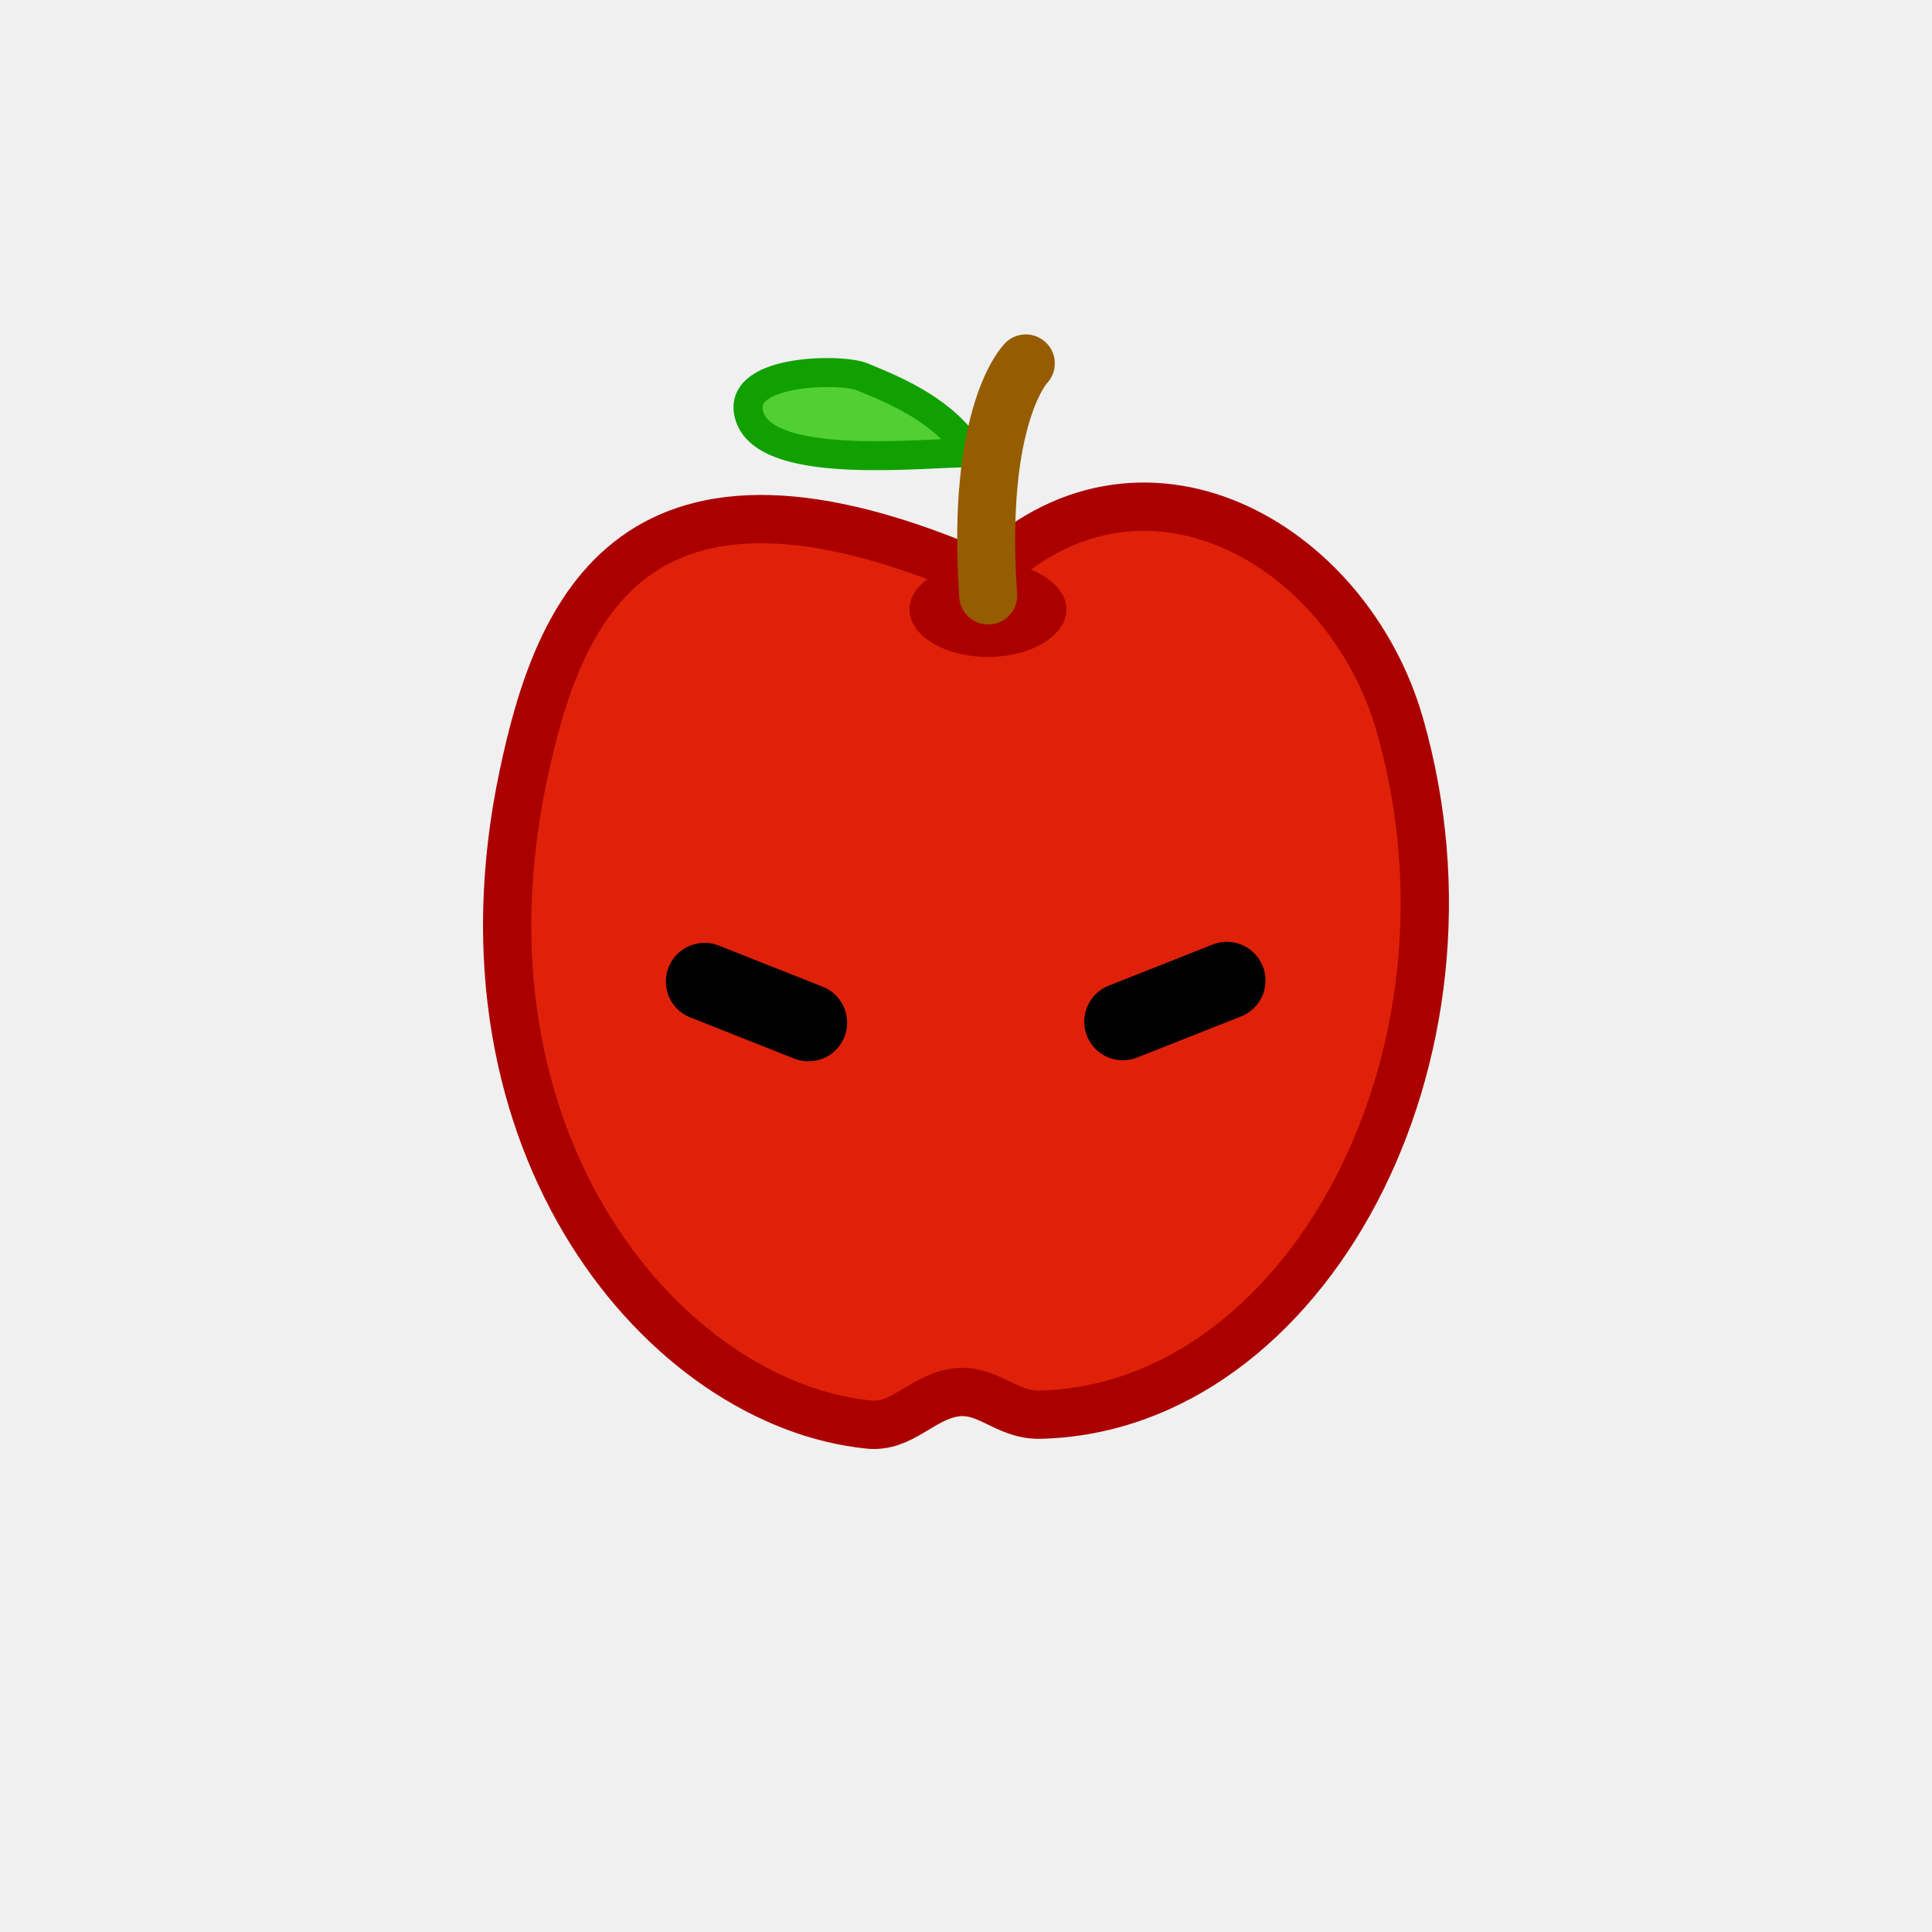
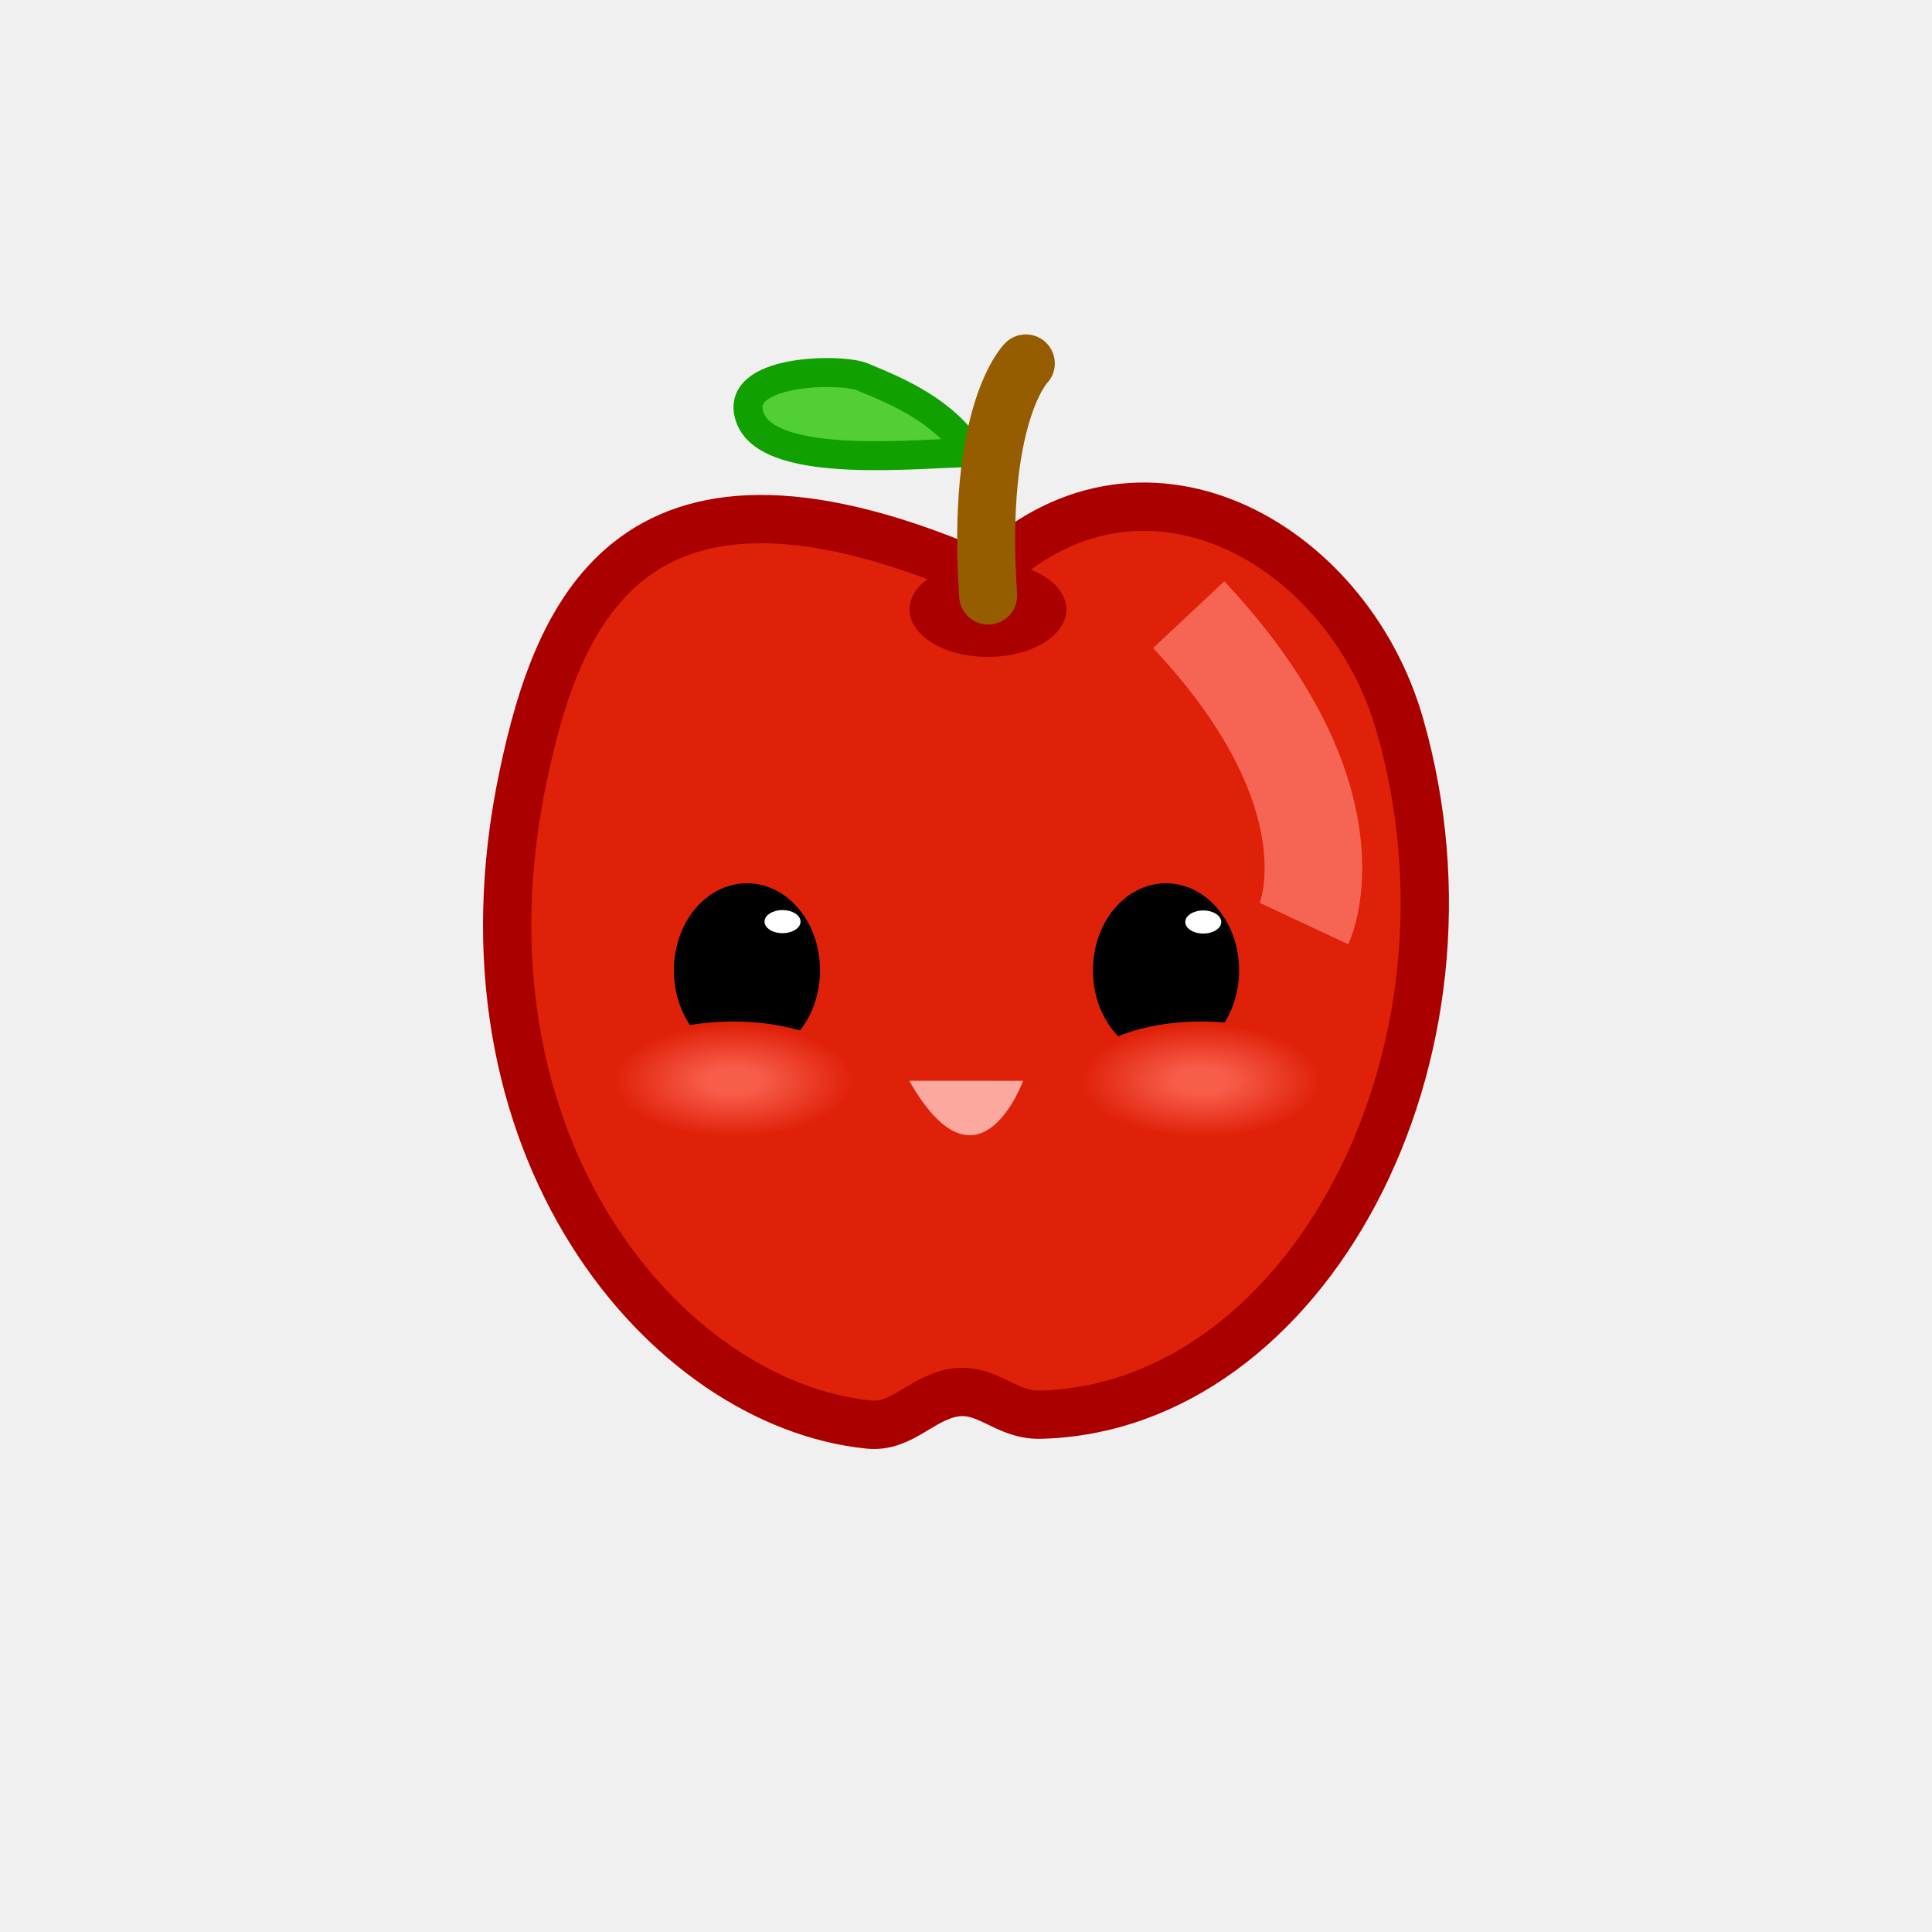
- <svg xmlns="http://www.w3.org/2000/svg" width="200" height="200" viewBox="0 0 200 200" version="1.1" id="svg8">
-   <defs id="defs2" />
+ <svg xmlns="http://www.w3.org/2000/svg" xmlns:xlink="http://www.w3.org/1999/xlink" width="200" height="200" viewBox="0 0 200 200" version="1.1" id="svg8">
+   <defs id="defs2">
+     <linearGradient id="linearGradient2">
+       <stop style="stop-color:#f85d4a;stop-opacity:1;" offset="0.215" id="stop1" />
+       <stop style="stop-color:#e0210a;stop-opacity:1;" offset="0.949" id="stop2" />
+     </linearGradient>
+     <linearGradient id="linearGradient6">
+       <stop style="stop-color:#f85d4a;stop-opacity:1;" offset="0.215" id="stop5" />
+       <stop style="stop-color:#e0210a;stop-opacity:1;" offset="0.946" id="stop6" />
+     </linearGradient>
+     <radialGradient xlink:href="#linearGradient2" id="radialGradient3-3" cx="19.607" cy="94.951" fx="19.607" fy="94.951" r="16.963" gradientTransform="matrix(0.7662338,0,0,0.3612417,109.3427,77.57263)" gradientUnits="userSpaceOnUse" />
+     <radialGradient xlink:href="#linearGradient6" id="radialGradient3-3-9" cx="19.607" cy="94.951" fx="19.607" fy="94.951" r="16.963" gradientTransform="matrix(0.7662338,0,0,0.3612417,60.8792,77.57264)" gradientUnits="userSpaceOnUse" />
+   </defs>
  <g id="layer1">
    <path style="fill:#e0210a;fill-opacity:1;stroke:#ab0000;stroke-width:5;stroke-linecap:butt;stroke-linejoin:miter;stroke-miterlimit:4;stroke-dasharray:none;stroke-opacity:1" d="m 102.032,59.727 c 15.891,-15.801 37.418,-3.643 42.855,15.24 9.929,34.487 -9.795,70.823 -37.214,71.478 -3.673,0.088 -5.523,-2.956 -9.12,-2.241 -3.262,0.649 -5.271,3.605 -8.599,3.269 C 68.966,145.356 46.104,118.594 54.156,80.35 57.761,63.231 65.501,43.624 102.032,59.727 Z" id="path2833" />
  </g>
  <g id="layer4">
    <path style="fill:#51cf33;stroke:#10a000;stroke-width:3;stroke-linecap:butt;stroke-linejoin:round;stroke-opacity:1;stroke-miterlimit:4;stroke-dasharray:none;fill-opacity:1" d="M 100.466,46.863 C 97.843,42.624 93.049,40.552 89.232,38.999 87.008,38.096 75.626,38.205 77.677,43.332 c 2.155,5.388 17.839,3.531 22.789,3.531 z" id="path2859" />
    <ellipse style="fill:#ab0000;fill-opacity:0.996;stroke:none;stroke-width:6;stroke-linecap:round;stroke-linejoin:round;stroke-miterlimit:4;stroke-dasharray:none;stroke-opacity:1;stop-color:#000000" id="path2861" cx="102.271" cy="63.09" rx="8.122" ry="4.918" />
    <path style="fill:none;stroke:#965c00;stroke-width:6;stroke-linecap:round;stroke-linejoin:miter;stroke-miterlimit:4;stroke-dasharray:none;stroke-opacity:1" d="M 102.296,61.651 C 100.997,42.815 106.193,37.619 106.193,37.619 v 0" id="path2855" />
  </g>
-   <g id="layer2" style="display:none;mix-blend-mode:normal">
-     <circle style="display:inline;mix-blend-mode:normal;fill:#000000;fill-opacity:1;stroke:none;stroke-width:8;stroke-linecap:round;stroke-linejoin:round;stroke-miterlimit:4;stroke-dasharray:none;stroke-opacity:1" id="path1014-6" cx="120.636" cy="102.102" r="6.576" />
-     <circle style="display:inline;mix-blend-mode:normal;fill:#000000;fill-opacity:1;stroke:none;stroke-width:8;stroke-linecap:round;stroke-linejoin:round;stroke-miterlimit:4;stroke-dasharray:none;stroke-opacity:1" id="path1014-6-6" cx="77.24" cy="101.853" r="6.576" />
+   <g id="layer2" style="display:inline;mix-blend-mode:normal">
+     <ellipse style="display:inline;mix-blend-mode:normal;fill:#000000;fill-opacity:1;stroke:#000000;stroke-width:2.108;stroke-linecap:round;stroke-linejoin:round;stroke-miterlimit:4;stroke-dasharray:none;stroke-dashoffset:0;stroke-opacity:1;paint-order:stroke fill markers" id="path1014-6-9" cx="77.325" cy="100.454" rx="6.512" ry="7.964" />
+     <ellipse style="display:inline;mix-blend-mode:normal;fill:#ffffff;stroke-width:0.509" id="path2-3" cx="81.006" cy="95.407" rx="1.864" ry="1.195" />
+     <ellipse style="display:inline;mix-blend-mode:normal;fill:#000000;fill-opacity:1;stroke:#000000;stroke-width:2.108;stroke-linecap:round;stroke-linejoin:round;stroke-miterlimit:4;stroke-dasharray:none;stroke-dashoffset:0;stroke-opacity:1;paint-order:stroke fill markers" id="path1014-6-9-0" cx="120.706" cy="100.455" rx="6.512" ry="7.964" />
+     <ellipse style="display:inline;mix-blend-mode:normal;fill:#ffffff;stroke-width:0.509" id="path2-3-0" cx="124.563" cy="95.445" rx="1.864" ry="1.195" />
+     <path style="fill:none;fill-opacity:1;stroke:#f66453;stroke-width:10.103;stroke-linecap:butt;stroke-linejoin:bevel;stroke-miterlimit:2.8;stroke-dasharray:none;stroke-dashoffset:2.917;stroke-opacity:1" d="m 123.055,63.63 c 17.954,19.143 11.941,31.979 11.941,31.979" id="path1" />
+     <ellipse style="display:inline;mix-blend-mode:normal;fill:url(#radialGradient3-3);stroke:none;stroke-width:6.693;stroke-linecap:butt;stroke-linejoin:bevel;stroke-miterlimit:2.8;stroke-dasharray:none;stroke-dashoffset:2.917;stroke-opacity:1" id="path2-8" cx="124.366" cy="111.873" rx="12.998" ry="6.128" />
+     <ellipse style="display:inline;mix-blend-mode:normal;fill:url(#radialGradient3-3-9);stroke:none;stroke-width:6.693;stroke-linecap:butt;stroke-linejoin:bevel;stroke-miterlimit:2.8;stroke-dasharray:none;stroke-dashoffset:2.917;stroke-opacity:1" id="path2-8-5" cx="75.903" cy="111.873" rx="12.998" ry="6.128" />
+     <path style="fill:#f9bdb6;fill-opacity:1;stroke:none;stroke-width:6.8;stroke-linecap:butt;stroke-linejoin:bevel;stroke-miterlimit:2.8;stroke-dasharray:none;stroke-dashoffset:2.917;stroke-opacity:1" d="m 18.415,91.275 c 0,0 -10.809,-0.2 0,0 z" id="path6" />
+     <path style="fill:#fba89e;stroke:none;stroke-width:16.932;stroke-miterlimit:2.8;stroke-dashoffset:2.917;fill-opacity:1" d="m 94.127,111.881 c 7.198,12.675 11.781,0.006 11.781,0.006" id="path2" />
  </g>
-   <g id="layer3" style="display:inline;mix-blend-mode:normal">
+   <g id="layer3" style="display:none;mix-blend-mode:normal">
    <path style="display:inline;mix-blend-mode:normal;fill:none;stroke:#000000;stroke-width:8;stroke-linecap:round;stroke-linejoin:miter;stroke-miterlimit:4;stroke-dasharray:none;stroke-opacity:1" d="m 72.932,101.605 10.763,4.261" id="path930" />
    <path style="display:inline;mix-blend-mode:normal;fill:none;stroke:#000000;stroke-width:8;stroke-linecap:round;stroke-linejoin:miter;stroke-miterlimit:4;stroke-dasharray:none;stroke-opacity:1" d="m 127.004,101.498 -10.763,4.261" id="path930-3" />
  </g>
</svg>
